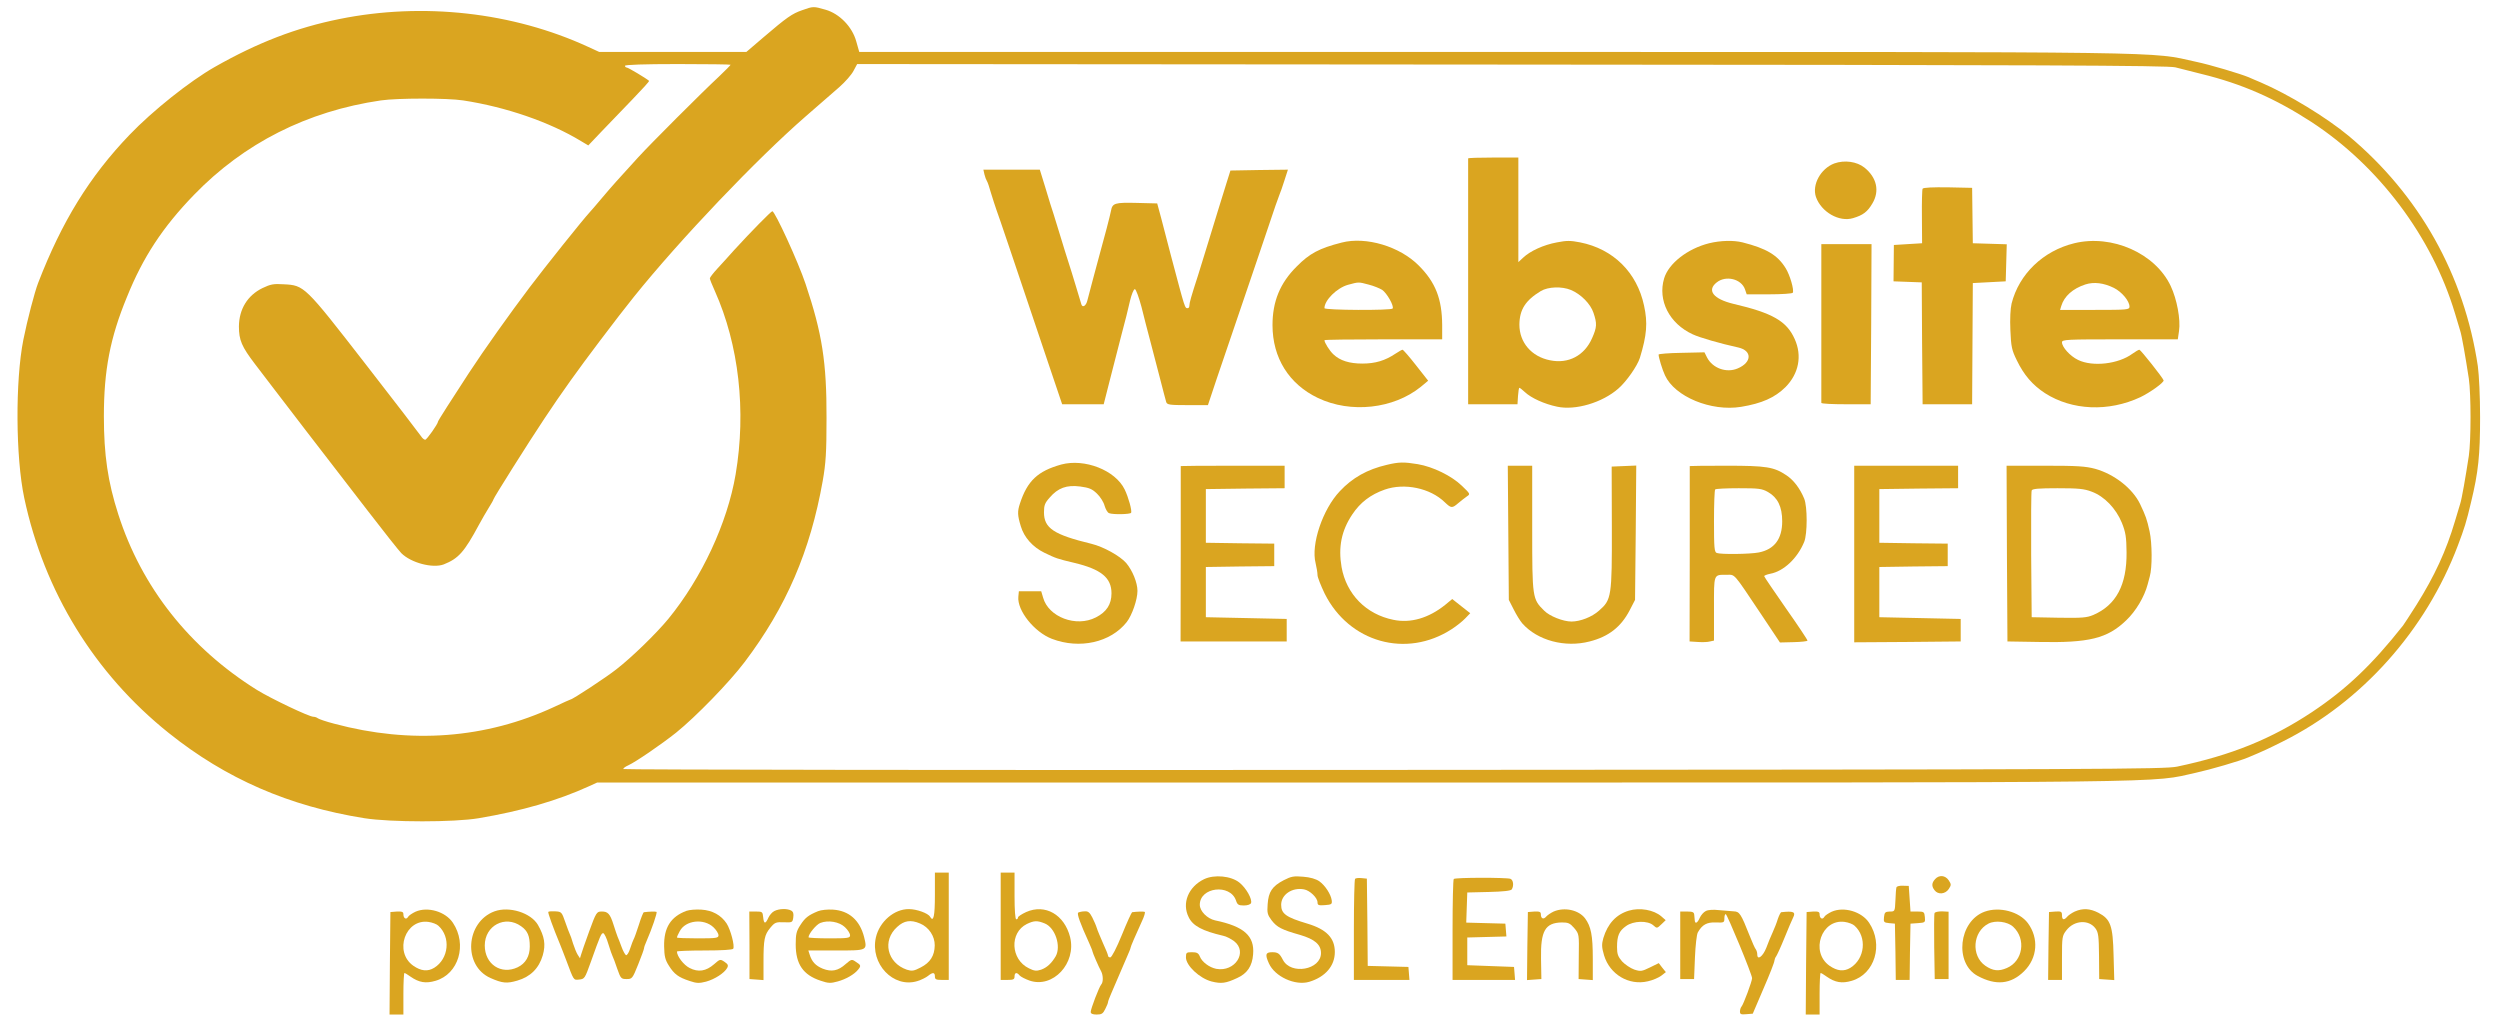
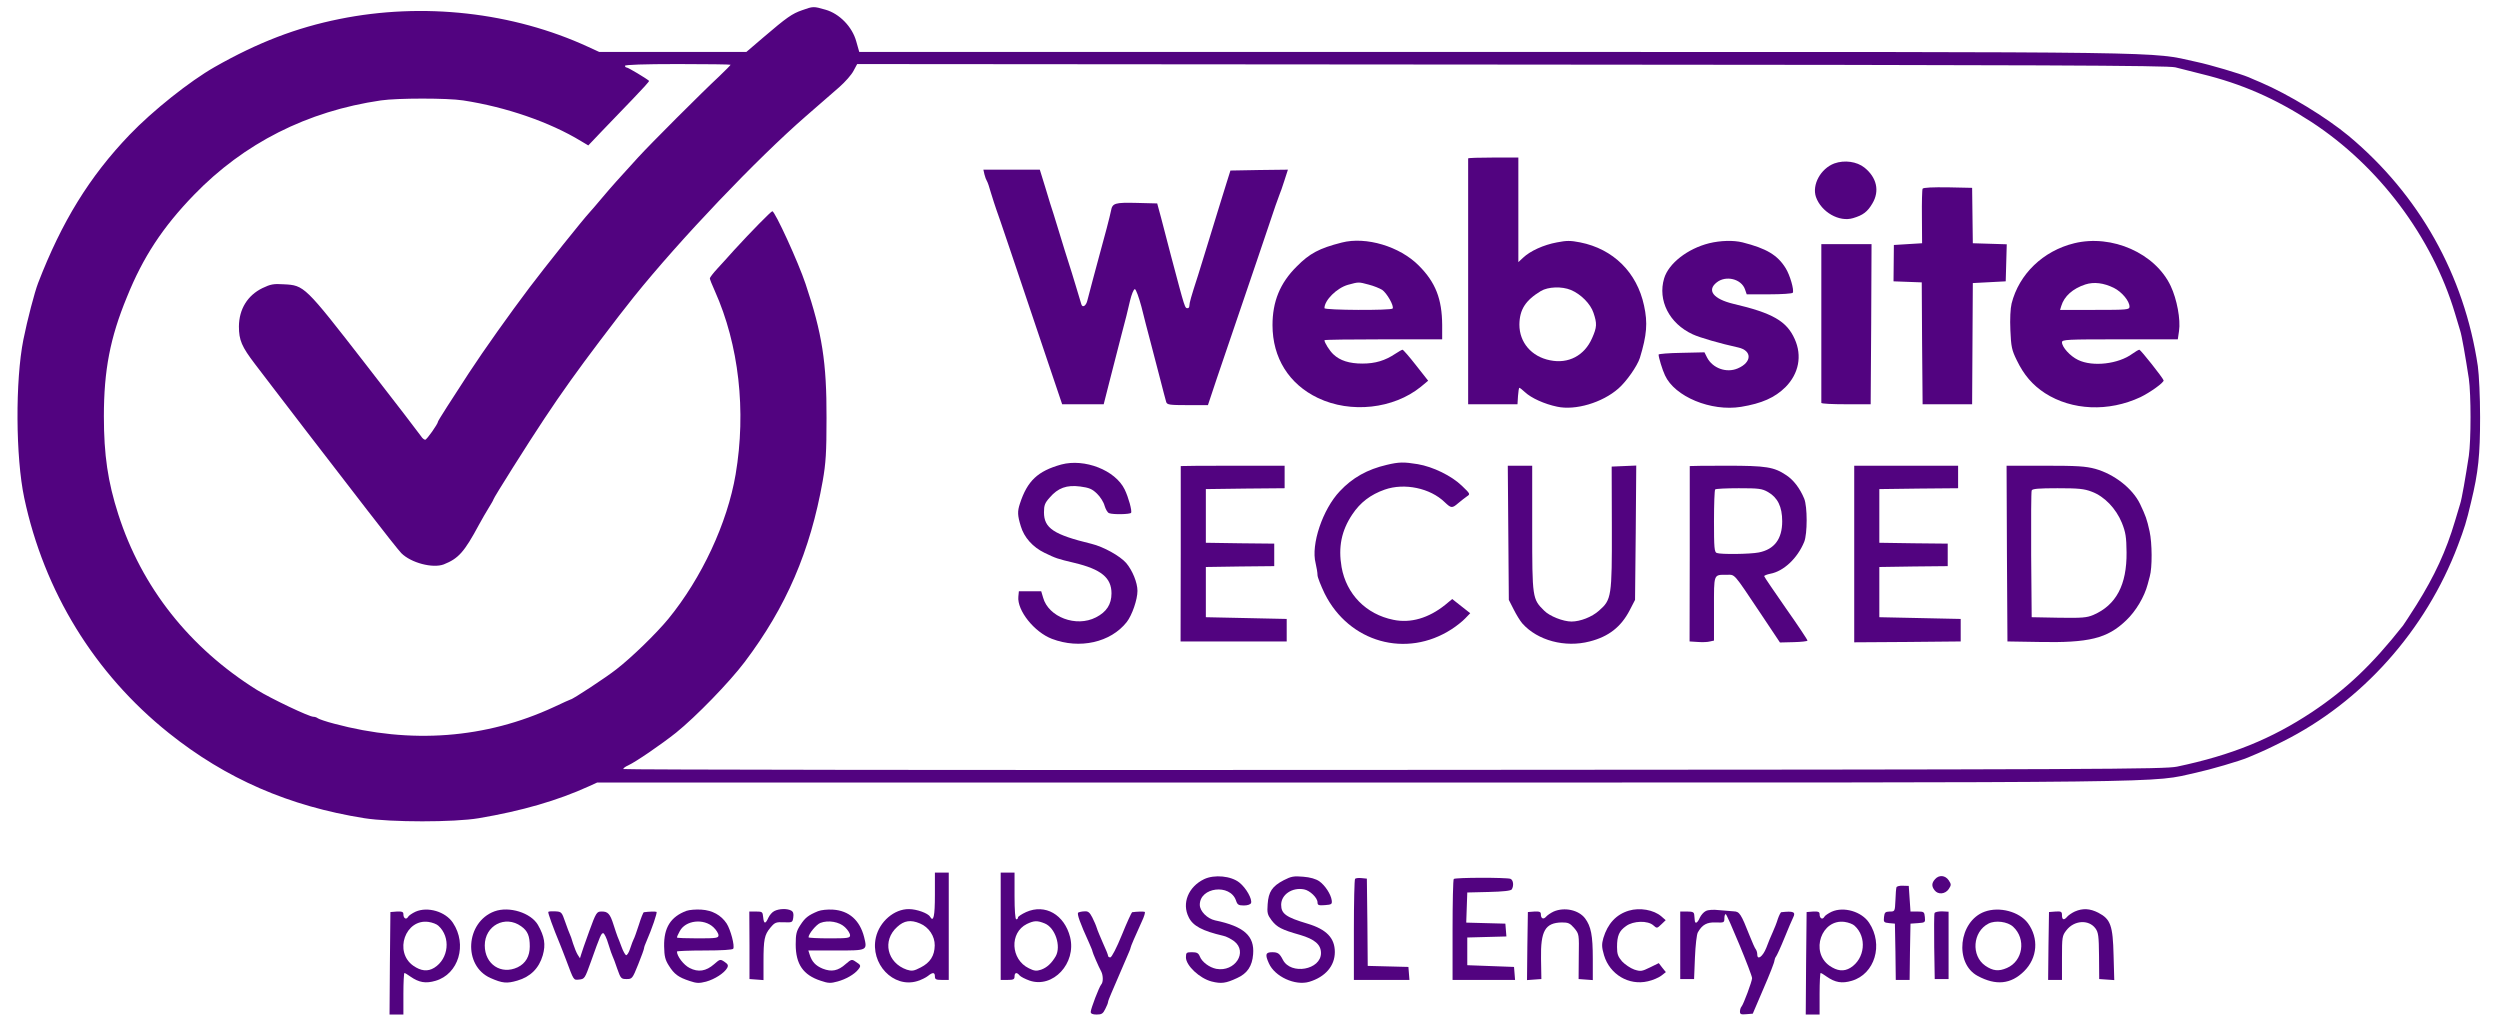
<svg xmlns="http://www.w3.org/2000/svg" version="1.0" width="1444pt" height="591pt" viewBox="0 0 1444 591" preserveAspectRatio="xMidYMid meet">
-   <g transform="translate(0,591) scale(0.1,-0.1)" fill="#DAA520" stroke="none">
+   <g transform="translate(0,591) scale(0.1,-0.1)" fill="#520380" stroke="none">
    <path d="M4633 5851 c-58 -20 -88 -41 -225 -158 l-97 -83 -425 0 -425 0 -63 29 c-436 201 -955 259 -1438 161 -248 -50 -470 -135 -720 -277 -144 -82 -359 -253 -492 -392 -231 -241 -391 -501 -528 -856 -20 -52 -62 -212 -85 -327 -47 -236 -45 -678 5 -914 115 -541 406 -1015 835 -1358 330 -264 695 -423 1130 -492 152 -24 519 -24 660 0 249 42 456 102 638 185 l46 21 4418 0 c4834 0 4545 -3 4818 57 79 17 254 68 300 88 89 37 118 51 200 92 457 228 827 643 1012 1133 37 98 49 135 76 250 42 173 52 271 52 490 0 120 -6 243 -13 295 -78 526 -339 990 -746 1330 -129 107 -347 240 -508 309 -21 9 -53 22 -70 30 -48 20 -222 72 -303 89 -272 60 -56 57 -4061 57 l-3661 0 -17 60 c-23 85 -97 161 -178 184 -69 20 -71 20 -135 -3z m-413 -315 c0 -2 -30 -33 -67 -68 -97 -90 -398 -391 -468 -468 -116 -127 -151 -166 -205 -230 -30 -36 -63 -74 -73 -85 -40 -43 -259 -317 -348 -435 -114 -151 -262 -359 -351 -495 -100 -153 -178 -275 -178 -280 0 -13 -65 -105 -74 -105 -6 0 -17 9 -23 19 -7 11 -152 200 -323 420 -351 452 -352 453 -472 459 -58 4 -76 0 -122 -22 -86 -42 -135 -121 -136 -221 0 -80 16 -117 93 -218 39 -51 83 -109 97 -127 14 -18 104 -136 200 -261 96 -125 254 -329 350 -454 96 -125 185 -237 198 -250 56 -56 181 -89 245 -65 85 34 118 70 204 230 16 30 42 74 56 97 15 24 27 45 27 48 0 8 205 333 293 465 102 154 197 286 321 450 97 128 131 172 197 255 266 331 710 797 994 1044 72 62 158 138 193 168 34 30 71 72 82 94 l21 39 3782 -3 c3052 -2 3792 -5 3832 -16 28 -7 95 -24 150 -38 234 -57 427 -142 635 -277 391 -255 698 -665 830 -1106 12 -41 26 -86 30 -100 9 -26 31 -153 50 -277 13 -93 13 -353 0 -446 -19 -124 -41 -251 -50 -277 -4 -14 -18 -59 -30 -100 -51 -172 -117 -315 -222 -483 -38 -59 -72 -113 -78 -120 -180 -228 -328 -368 -526 -500 -234 -155 -465 -249 -779 -315 -74 -15 -402 -17 -4527 -19 -2447 -2 -4448 1 -4448 5 0 5 12 14 28 21 44 20 190 120 277 189 114 92 307 290 396 408 241 319 379 641 451 1046 18 103 22 163 22 363 1 322 -25 489 -121 775 -42 126 -177 420 -192 420 -7 0 -124 -119 -221 -225 -30 -34 -74 -82 -97 -107 -24 -26 -43 -51 -43 -56 0 -5 13 -38 29 -73 139 -311 182 -692 120 -1059 -48 -282 -196 -599 -389 -835 -70 -85 -212 -223 -300 -291 -58 -46 -253 -174 -264 -174 -2 0 -46 -20 -97 -44 -393 -182 -826 -215 -1269 -96 -47 12 -89 27 -94 31 -6 5 -17 9 -26 9 -25 0 -245 105 -326 155 -389 243 -666 593 -801 1015 -60 187 -83 342 -83 565 0 266 36 454 133 689 93 231 207 404 387 590 289 299 655 484 1080 546 96 14 385 14 475 0 248 -38 500 -125 681 -235 l42 -25 78 82 c44 46 124 129 178 185 55 57 98 104 95 106 -17 15 -121 77 -129 77 -6 0 -10 5 -10 10 0 6 108 10 305 10 168 0 305 -2 305 -4z" />
    <path d="M8480 4995 c0 -3 0 -323 0 -712 l0 -708 142 0 143 0 3 48 c2 26 5 47 8 47 3 0 17 -11 32 -25 36 -34 113 -69 186 -84 105 -23 261 23 354 105 47 41 109 130 124 177 40 131 46 202 24 302 -41 192 -178 327 -369 365 -56 11 -78 11 -134 0 -77 -14 -155 -50 -195 -88 l-28 -26 0 302 0 302 -145 0 c-80 0 -145 -2 -145 -5z m594 -760 c57 -24 113 -80 130 -132 21 -62 20 -83 -8 -146 -44 -101 -137 -150 -243 -128 -107 21 -177 103 -177 206 1 87 35 140 124 194 42 25 121 28 174 6z" />
    <path d="M10595 4966 c-79 -30 -130 -123 -106 -194 31 -87 134 -146 214 -122 58 17 84 37 112 85 43 72 25 150 -46 207 -44 35 -115 45 -174 24z" />
    <path d="M5686 4903 c4 -16 10 -32 14 -38 4 -5 15 -37 24 -70 10 -33 24 -76 31 -96 13 -34 100 -292 299 -884 l81 -240 120 0 120 0 33 130 c18 72 49 191 68 265 20 74 43 165 51 203 9 37 21 67 28 67 6 0 23 -46 38 -102 14 -57 37 -146 51 -198 13 -52 39 -149 56 -215 17 -66 33 -128 36 -137 5 -16 20 -18 123 -18 l118 0 51 153 c28 83 94 278 147 432 53 154 120 354 151 445 30 91 59 174 64 185 5 11 18 48 29 83 l20 62 -166 -2 -166 -3 -22 -70 c-12 -38 -32 -104 -45 -145 -12 -41 -33 -109 -46 -150 -13 -41 -31 -100 -40 -130 -9 -30 -25 -80 -34 -110 -41 -126 -50 -160 -50 -174 0 -9 -4 -16 -9 -16 -18 0 -14 -11 -98 305 -19 72 -44 168 -56 215 l-23 85 -118 3 c-127 3 -141 -1 -149 -46 -4 -23 -41 -165 -67 -257 -15 -53 -61 -229 -69 -259 -7 -32 -28 -46 -35 -24 -2 7 -16 54 -31 103 -15 50 -35 115 -45 145 -10 30 -30 96 -45 145 -15 50 -33 108 -40 130 -8 22 -28 88 -46 148 l-33 107 -163 0 -163 0 6 -27z" />
    <path d="M11105 4820 c-3 -5 -5 -78 -4 -162 l1 -153 -82 -5 -81 -5 -1 -105 -1 -105 81 -3 82 -3 2 -352 3 -352 143 0 143 0 2 350 2 350 95 5 95 5 3 107 3 107 -98 3 -98 3 -2 160 -2 160 -139 3 c-87 1 -143 -1 -147 -8z" />
    <path d="M7750 4509 c-130 -33 -186 -63 -260 -138 -97 -96 -140 -203 -140 -339 0 -189 95 -341 263 -421 189 -90 436 -63 594 65 l42 35 -70 89 c-39 50 -74 90 -78 90 -3 0 -22 -10 -41 -23 -60 -40 -116 -57 -191 -57 -75 0 -129 17 -167 53 -22 20 -52 68 -52 82 0 3 153 5 340 5 l340 0 0 83 c-1 150 -38 246 -135 343 -110 111 -305 169 -445 133z m156 -243 c28 -7 62 -21 77 -30 27 -18 70 -93 61 -108 -8 -12 -394 -10 -394 2 0 46 72 117 136 135 63 17 60 17 120 1z" />
    <path d="M9872 4505 c-124 -31 -234 -116 -260 -203 -38 -127 30 -261 165 -323 40 -19 162 -54 263 -76 81 -18 80 -86 -3 -121 -65 -28 -145 1 -177 63 l-15 30 -132 -3 c-73 -1 -133 -6 -133 -10 0 -16 22 -89 37 -120 56 -123 266 -210 439 -182 121 20 195 53 257 114 77 78 97 181 53 278 -46 103 -127 150 -354 203 -116 28 -155 78 -96 124 53 42 142 20 163 -40 l10 -29 130 0 c71 0 132 4 136 9 9 15 -16 102 -41 142 -47 76 -111 114 -249 149 -52 13 -127 11 -193 -5z" />
    <path d="M11981 4505 c-180 -44 -319 -178 -362 -348 -7 -29 -10 -90 -7 -155 4 -95 8 -114 37 -173 41 -85 91 -143 163 -190 156 -100 367 -109 551 -23 56 27 137 85 134 97 -5 16 -132 176 -140 177 -5 0 -23 -11 -40 -23 -81 -60 -230 -77 -314 -36 -46 22 -93 74 -93 102 0 16 30 17 334 17 l335 0 7 48 c10 66 -12 184 -48 260 -89 189 -339 300 -557 247z m229 -258 c46 -23 90 -76 90 -108 0 -18 -12 -19 -201 -19 l-200 0 7 23 c17 56 66 100 139 124 50 16 106 9 165 -20z" />
    <path d="M10520 4045 c0 -250 0 -458 0 -462 0 -5 64 -8 143 -8 l142 0 3 463 2 462 -145 0 -145 0 0 -455z" />
    <path d="M6130 3227 c-136 -38 -196 -94 -239 -226 -15 -45 -14 -68 5 -130 19 -65 69 -121 137 -154 66 -32 75 -35 172 -58 155 -37 215 -86 215 -176 0 -64 -29 -108 -90 -139 -114 -59 -274 2 -305 114 l-11 37 -64 0 -65 0 -3 -31 c-8 -80 92 -205 194 -244 160 -61 339 -21 432 97 31 40 62 130 62 180 0 48 -29 118 -65 161 -36 41 -131 94 -201 111 -218 53 -274 90 -274 182 0 40 5 54 33 85 48 56 98 74 176 64 52 -7 69 -14 97 -41 19 -18 39 -50 44 -70 6 -20 17 -40 26 -43 22 -9 122 -7 127 2 7 10 -15 90 -37 135 -54 111 -231 180 -366 144z" />
    <path d="M8010 3225 c-112 -26 -198 -74 -271 -152 -99 -104 -168 -308 -140 -416 6 -25 11 -56 11 -69 0 -12 19 -60 41 -106 141 -283 472 -376 734 -206 28 18 63 46 78 62 l29 30 -52 41 -52 41 -41 -34 c-95 -76 -199 -107 -299 -86 -158 32 -271 148 -299 304 -20 116 -1 211 62 305 46 69 105 114 187 143 114 40 263 9 347 -73 37 -35 42 -36 78 -5 16 13 38 31 50 39 20 13 20 14 -29 61 -60 58 -167 110 -255 125 -80 13 -108 13 -179 -4z" />
    <path d="M6820 3218 c0 -2 0 -230 0 -508 l-1 -505 307 0 306 0 0 65 0 65 -233 5 -234 5 0 145 0 145 198 3 197 2 0 65 0 65 -197 2 -198 3 0 155 0 155 228 3 227 2 0 65 0 65 -300 0 c-165 0 -300 -1 -300 -2z" />
    <path d="M8712 2833 l3 -388 28 -55 c15 -30 37 -66 50 -81 88 -99 247 -141 389 -104 110 28 181 84 231 180 l31 60 4 388 3 388 -71 -3 -71 -3 1 -349 c1 -403 -2 -420 -74 -483 -41 -37 -109 -63 -159 -63 -48 0 -127 31 -158 63 -68 67 -69 72 -69 475 l0 362 -71 0 -70 0 3 -387z" />
    <path d="M9760 3218 c0 -2 0 -230 0 -508 l-1 -505 47 -3 c26 -2 58 -1 71 3 l23 5 0 184 c0 205 -4 196 74 196 49 0 35 16 195 -223 l112 -168 80 2 c43 1 79 5 79 9 0 5 -56 89 -125 187 -68 98 -125 181 -125 185 0 4 16 10 35 14 77 14 157 89 196 184 19 47 19 204 0 250 -25 60 -61 107 -103 135 -72 48 -115 55 -345 55 -117 0 -213 -1 -213 -2z m452 -150 c56 -32 82 -85 82 -169 0 -102 -45 -162 -135 -180 -51 -10 -220 -12 -243 -3 -14 5 -16 31 -16 183 0 98 3 181 7 184 3 4 65 7 136 7 115 0 134 -2 169 -22z" />
    <path d="M10710 2710 l0 -510 308 2 307 3 0 65 0 65 -235 5 -235 5 0 145 0 145 198 3 197 2 0 65 0 65 -197 2 -198 3 0 155 0 155 228 3 227 2 0 65 0 65 -300 0 -300 0 0 -510z" />
    <path d="M11592 2713 l3 -508 180 -3 c292 -6 397 20 506 125 56 53 105 136 124 208 5 17 10 37 12 45 15 51 14 193 -1 261 -16 72 -22 88 -55 158 -43 89 -148 172 -259 203 -56 15 -104 18 -289 18 l-223 0 2 -507z m490 357 c73 -27 140 -97 174 -180 22 -55 26 -82 27 -170 2 -188 -60 -305 -192 -362 -38 -16 -65 -18 -200 -16 l-156 3 -3 360 c-1 198 0 366 3 372 3 10 42 13 149 13 120 0 154 -3 198 -20z" />
    <path d="M5400 741 c0 -124 -8 -160 -28 -126 -11 20 -77 44 -122 44 -85 1 -170 -72 -191 -164 -34 -152 101 -294 239 -252 23 7 51 21 62 30 27 22 40 22 40 -3 0 -17 7 -20 40 -20 l40 0 0 310 0 310 -40 0 -40 0 0 -129z m-86 -165 c51 -21 86 -74 85 -127 -1 -59 -26 -99 -81 -127 -40 -21 -51 -22 -80 -13 -114 39 -144 168 -56 247 40 37 78 43 132 20z" />
    <path d="M5780 560 l0 -310 40 0 c33 0 40 3 40 20 0 23 13 26 29 6 7 -8 33 -21 58 -30 135 -46 271 100 234 251 -33 130 -144 194 -254 145 -26 -12 -47 -26 -47 -31 0 -6 -4 -11 -10 -11 -6 0 -10 52 -10 135 l0 135 -40 0 -40 0 0 -310z m255 16 c60 -25 95 -131 63 -189 -24 -41 -51 -66 -85 -78 -27 -9 -40 -7 -70 8 -106 51 -113 206 -12 256 42 20 60 21 104 3z" />
    <path d="M6955 832 c-91 -44 -130 -139 -89 -220 24 -50 79 -79 199 -107 17 -3 45 -18 63 -31 81 -62 6 -180 -103 -160 -40 8 -83 40 -95 72 -8 19 -17 24 -45 24 -32 0 -35 -2 -35 -30 0 -47 79 -121 148 -139 56 -14 82 -11 148 20 58 26 87 69 92 137 9 106 -52 161 -220 196 -45 10 -88 53 -88 90 0 102 175 123 209 25 8 -25 15 -29 46 -29 21 0 38 6 41 14 8 22 -28 87 -67 118 -48 39 -145 48 -204 20z" />
    <path d="M7415 826 c-67 -35 -88 -67 -93 -138 -4 -51 -1 -62 23 -94 31 -40 58 -54 164 -84 85 -25 121 -56 121 -105 0 -97 -174 -128 -220 -39 -19 37 -29 44 -62 44 -38 0 -42 -13 -19 -64 34 -77 152 -131 233 -107 93 28 148 92 148 172 0 81 -48 131 -158 164 -124 37 -152 57 -152 109 0 59 64 102 132 89 34 -6 78 -49 78 -75 0 -16 6 -19 43 -16 38 3 42 5 39 28 -5 35 -38 86 -72 110 -19 13 -52 23 -92 26 -55 5 -70 2 -113 -20z" />
    <path d="M11177 832 c-20 -22 -21 -41 -3 -64 20 -27 62 -23 82 7 15 23 15 27 0 50 -20 30 -56 33 -79 7z" />
    <path d="M7827 834 c-4 -4 -7 -137 -7 -296 l0 -288 161 0 160 0 -3 37 -3 38 -117 3 -118 3 -2 252 -3 252 -30 3 c-17 2 -34 0 -38 -4z" />
    <path d="M8397 833 c-4 -3 -7 -136 -7 -295 l0 -288 181 0 180 0 -3 38 -3 37 -135 5 -135 5 0 80 0 80 113 3 113 3 -3 37 -3 37 -113 3 -113 3 3 87 3 87 125 3 c84 2 127 7 132 15 13 21 9 55 -8 61 -21 8 -319 8 -327 -1z" />
    <path d="M10954 785 c-2 -5 -5 -39 -6 -75 -3 -65 -3 -65 -33 -65 -26 -1 -30 -5 -33 -32 -3 -29 -1 -32 30 -35 l33 -3 3 -162 2 -163 40 0 40 0 2 163 3 162 43 3 c42 3 43 4 40 35 -3 30 -5 32 -43 32 l-40 0 -5 74 -5 74 -34 1 c-18 1 -35 -3 -37 -9z" />
    <path d="M2400 644 c-19 -9 -39 -22 -43 -30 -10 -18 -27 -9 -27 15 0 14 -7 17 -37 16 l-38 -3 -3 -296 -2 -296 40 0 40 0 0 120 c0 66 3 120 6 120 3 0 19 -9 35 -21 49 -34 88 -41 145 -24 133 39 184 209 100 335 -43 65 -146 95 -216 64z m132 -81 c73 -66 60 -191 -24 -243 -38 -23 -76 -19 -121 12 -113 80 -46 272 88 253 22 -3 48 -13 57 -22z" />
    <path d="M2856 646 c-167 -62 -183 -314 -23 -385 68 -30 94 -33 155 -15 76 22 125 71 147 146 18 63 10 109 -28 176 -41 70 -166 109 -251 78z m154 -86 c38 -27 50 -56 50 -117 0 -56 -24 -98 -70 -120 -95 -45 -190 17 -190 126 0 115 118 177 210 111z" />
    <path d="M3965 649 c-91 -34 -131 -97 -129 -205 1 -57 6 -78 27 -111 31 -50 56 -68 120 -89 41 -14 56 -14 95 -4 51 14 106 50 122 79 8 15 5 22 -16 36 -24 16 -26 15 -59 -14 -47 -41 -92 -48 -142 -22 -34 17 -73 68 -73 95 0 3 72 6 159 6 101 0 162 4 166 10 10 16 -15 110 -38 146 -32 48 -82 76 -146 80 -31 2 -69 -1 -86 -7z m156 -95 c16 -15 29 -36 29 -46 0 -16 -11 -18 -120 -18 -66 0 -120 2 -120 5 0 4 7 20 16 36 33 64 139 76 195 23z" />
    <path d="M4473 648 c-13 -6 -28 -24 -35 -39 -17 -38 -26 -37 -30 4 -3 30 -5 32 -41 32 l-39 0 1 -195 0 -195 41 -3 40 -3 0 104 c0 131 5 157 40 199 25 30 32 33 78 31 48 -2 50 -1 54 28 3 22 0 33 -13 40 -23 12 -68 11 -96 -3z" />
    <path d="M4725 647 c-56 -23 -75 -38 -102 -80 -23 -35 -27 -53 -27 -112 0 -114 43 -177 145 -210 44 -15 57 -15 97 -4 48 13 97 41 119 69 17 21 16 26 -13 44 -24 17 -26 16 -59 -12 -44 -40 -82 -47 -133 -27 -41 17 -63 40 -76 83 l-7 22 161 0 c182 0 180 -1 161 78 -25 97 -87 152 -180 158 -31 2 -69 -2 -86 -9z m156 -93 c16 -15 29 -36 29 -46 0 -16 -11 -18 -120 -18 -66 0 -120 3 -120 6 0 20 45 74 68 83 46 18 110 7 143 -25z" />
    <path d="M8974 645 c-17 -8 -36 -21 -43 -29 -16 -19 -31 -12 -31 13 0 14 -7 17 -37 16 l-38 -3 -3 -196 -2 -197 41 3 42 3 -2 117 c-3 162 24 208 120 210 37 0 47 -4 72 -33 28 -34 28 -35 26 -164 l-1 -130 41 -3 41 -3 0 123 c0 135 -10 187 -45 234 -37 48 -118 66 -181 39z" />
    <path d="M9408 650 c-73 -22 -122 -75 -147 -158 -10 -36 -10 -52 4 -100 33 -110 143 -176 253 -150 28 6 62 21 77 32 l27 21 -21 26 -20 26 -51 -25 c-47 -23 -54 -24 -91 -12 -22 8 -53 29 -70 47 -24 28 -29 43 -29 83 0 65 12 93 52 121 42 31 126 33 158 4 20 -18 21 -18 46 6 l25 24 -25 22 c-44 38 -125 52 -188 33z" />
    <path d="M9853 648 c-13 -6 -28 -24 -35 -39 -13 -30 -27 -38 -29 -16 -1 6 -2 21 -3 32 -1 16 -8 20 -41 20 l-40 0 0 -195 0 -195 40 0 40 0 5 125 c3 69 10 134 17 145 25 44 52 59 104 57 46 -2 49 -1 49 23 0 14 3 25 8 25 8 -1 152 -348 152 -370 0 -18 -50 -152 -61 -164 -5 -6 -9 -18 -9 -29 0 -15 6 -18 37 -15 l37 3 62 145 c35 80 63 152 63 161 1 8 5 19 10 25 4 5 26 52 47 104 21 52 44 106 51 120 17 33 2 39 -69 31 -3 -1 -12 -18 -19 -38 -6 -21 -20 -56 -30 -78 -10 -22 -27 -62 -37 -90 -20 -50 -52 -74 -52 -38 0 11 -4 23 -8 29 -5 5 -21 41 -36 79 -50 127 -59 140 -91 141 -17 1 -55 4 -85 7 -34 4 -64 2 -77 -5z" />
    <path d="M10580 644 c-19 -9 -39 -22 -43 -30 -10 -18 -27 -9 -27 15 0 14 -7 17 -37 16 l-38 -3 -3 -296 -2 -296 40 0 40 0 0 120 c0 66 3 120 6 120 3 0 19 -9 35 -21 49 -34 88 -41 145 -24 133 39 184 209 100 335 -43 65 -146 95 -216 64z m132 -81 c73 -66 60 -191 -24 -243 -38 -23 -76 -19 -121 12 -113 80 -46 272 88 253 22 -3 48 -13 57 -22z" />
    <path d="M11463 644 c-150 -55 -176 -298 -40 -371 106 -57 192 -48 268 27 78 77 86 191 22 278 -50 67 -165 97 -250 66z m165 -87 c76 -70 57 -198 -36 -238 -48 -21 -81 -17 -125 13 -83 58 -73 196 18 243 40 21 111 12 143 -18z" />
    <path d="M11984 645 c-17 -8 -36 -21 -43 -29 -19 -23 -31 -20 -31 7 0 21 -4 24 -37 22 l-38 -3 -3 -196 -2 -196 40 0 40 0 0 127 c0 119 1 128 25 159 45 59 129 64 168 12 17 -23 20 -44 21 -160 l1 -133 43 -3 44 -3 -4 143 c-4 172 -17 209 -88 246 -49 25 -90 27 -136 7z" />
    <path d="M3167 643 c-4 -3 28 -92 68 -188 7 -16 22 -57 35 -90 45 -120 42 -116 74 -113 33 3 34 6 69 103 54 152 60 165 71 165 6 0 20 -28 30 -63 10 -34 22 -66 25 -72 3 -5 15 -37 26 -70 20 -57 23 -60 54 -60 32 0 34 2 67 84 19 47 34 89 34 94 0 5 6 23 14 40 31 71 64 167 58 170 -6 3 -42 2 -73 -2 -4 -1 -17 -34 -29 -73 -13 -40 -26 -77 -30 -83 -3 -5 -12 -29 -20 -53 -7 -23 -18 -41 -24 -39 -5 2 -17 23 -26 48 -9 24 -19 51 -23 59 -3 8 -14 39 -23 68 -20 64 -33 78 -70 77 -27 0 -31 -5 -71 -115 -23 -63 -44 -124 -47 -135 l-6 -20 -13 20 c-7 11 -19 40 -27 65 -7 25 -16 50 -19 55 -3 6 -15 37 -26 69 -20 58 -22 60 -57 62 -21 1 -39 0 -41 -3z" />
    <path d="M6228 639 c-9 -6 10 -60 63 -176 10 -23 19 -44 19 -48 0 -6 36 -90 51 -117 11 -22 12 -61 0 -74 -12 -13 -61 -141 -61 -159 0 -10 11 -15 34 -15 29 0 37 5 50 32 9 17 16 35 16 40 0 5 9 28 19 51 10 23 31 71 46 107 15 36 36 84 46 107 10 23 19 44 19 48 0 6 27 69 65 152 14 29 21 54 17 56 -6 3 -44 2 -73 -2 -3 -1 -30 -59 -59 -131 -30 -74 -59 -130 -67 -130 -7 0 -13 4 -13 10 0 5 -13 38 -29 72 -15 35 -32 74 -36 88 -4 14 -16 41 -26 61 -15 29 -24 37 -45 35 -14 0 -30 -4 -36 -7z" />
    <path d="M11174 636 c-3 -7 -3 -95 -2 -196 l3 -185 40 0 40 0 0 195 0 194 -38 2 c-22 0 -41 -4 -43 -10z" />
  </g>
</svg>
